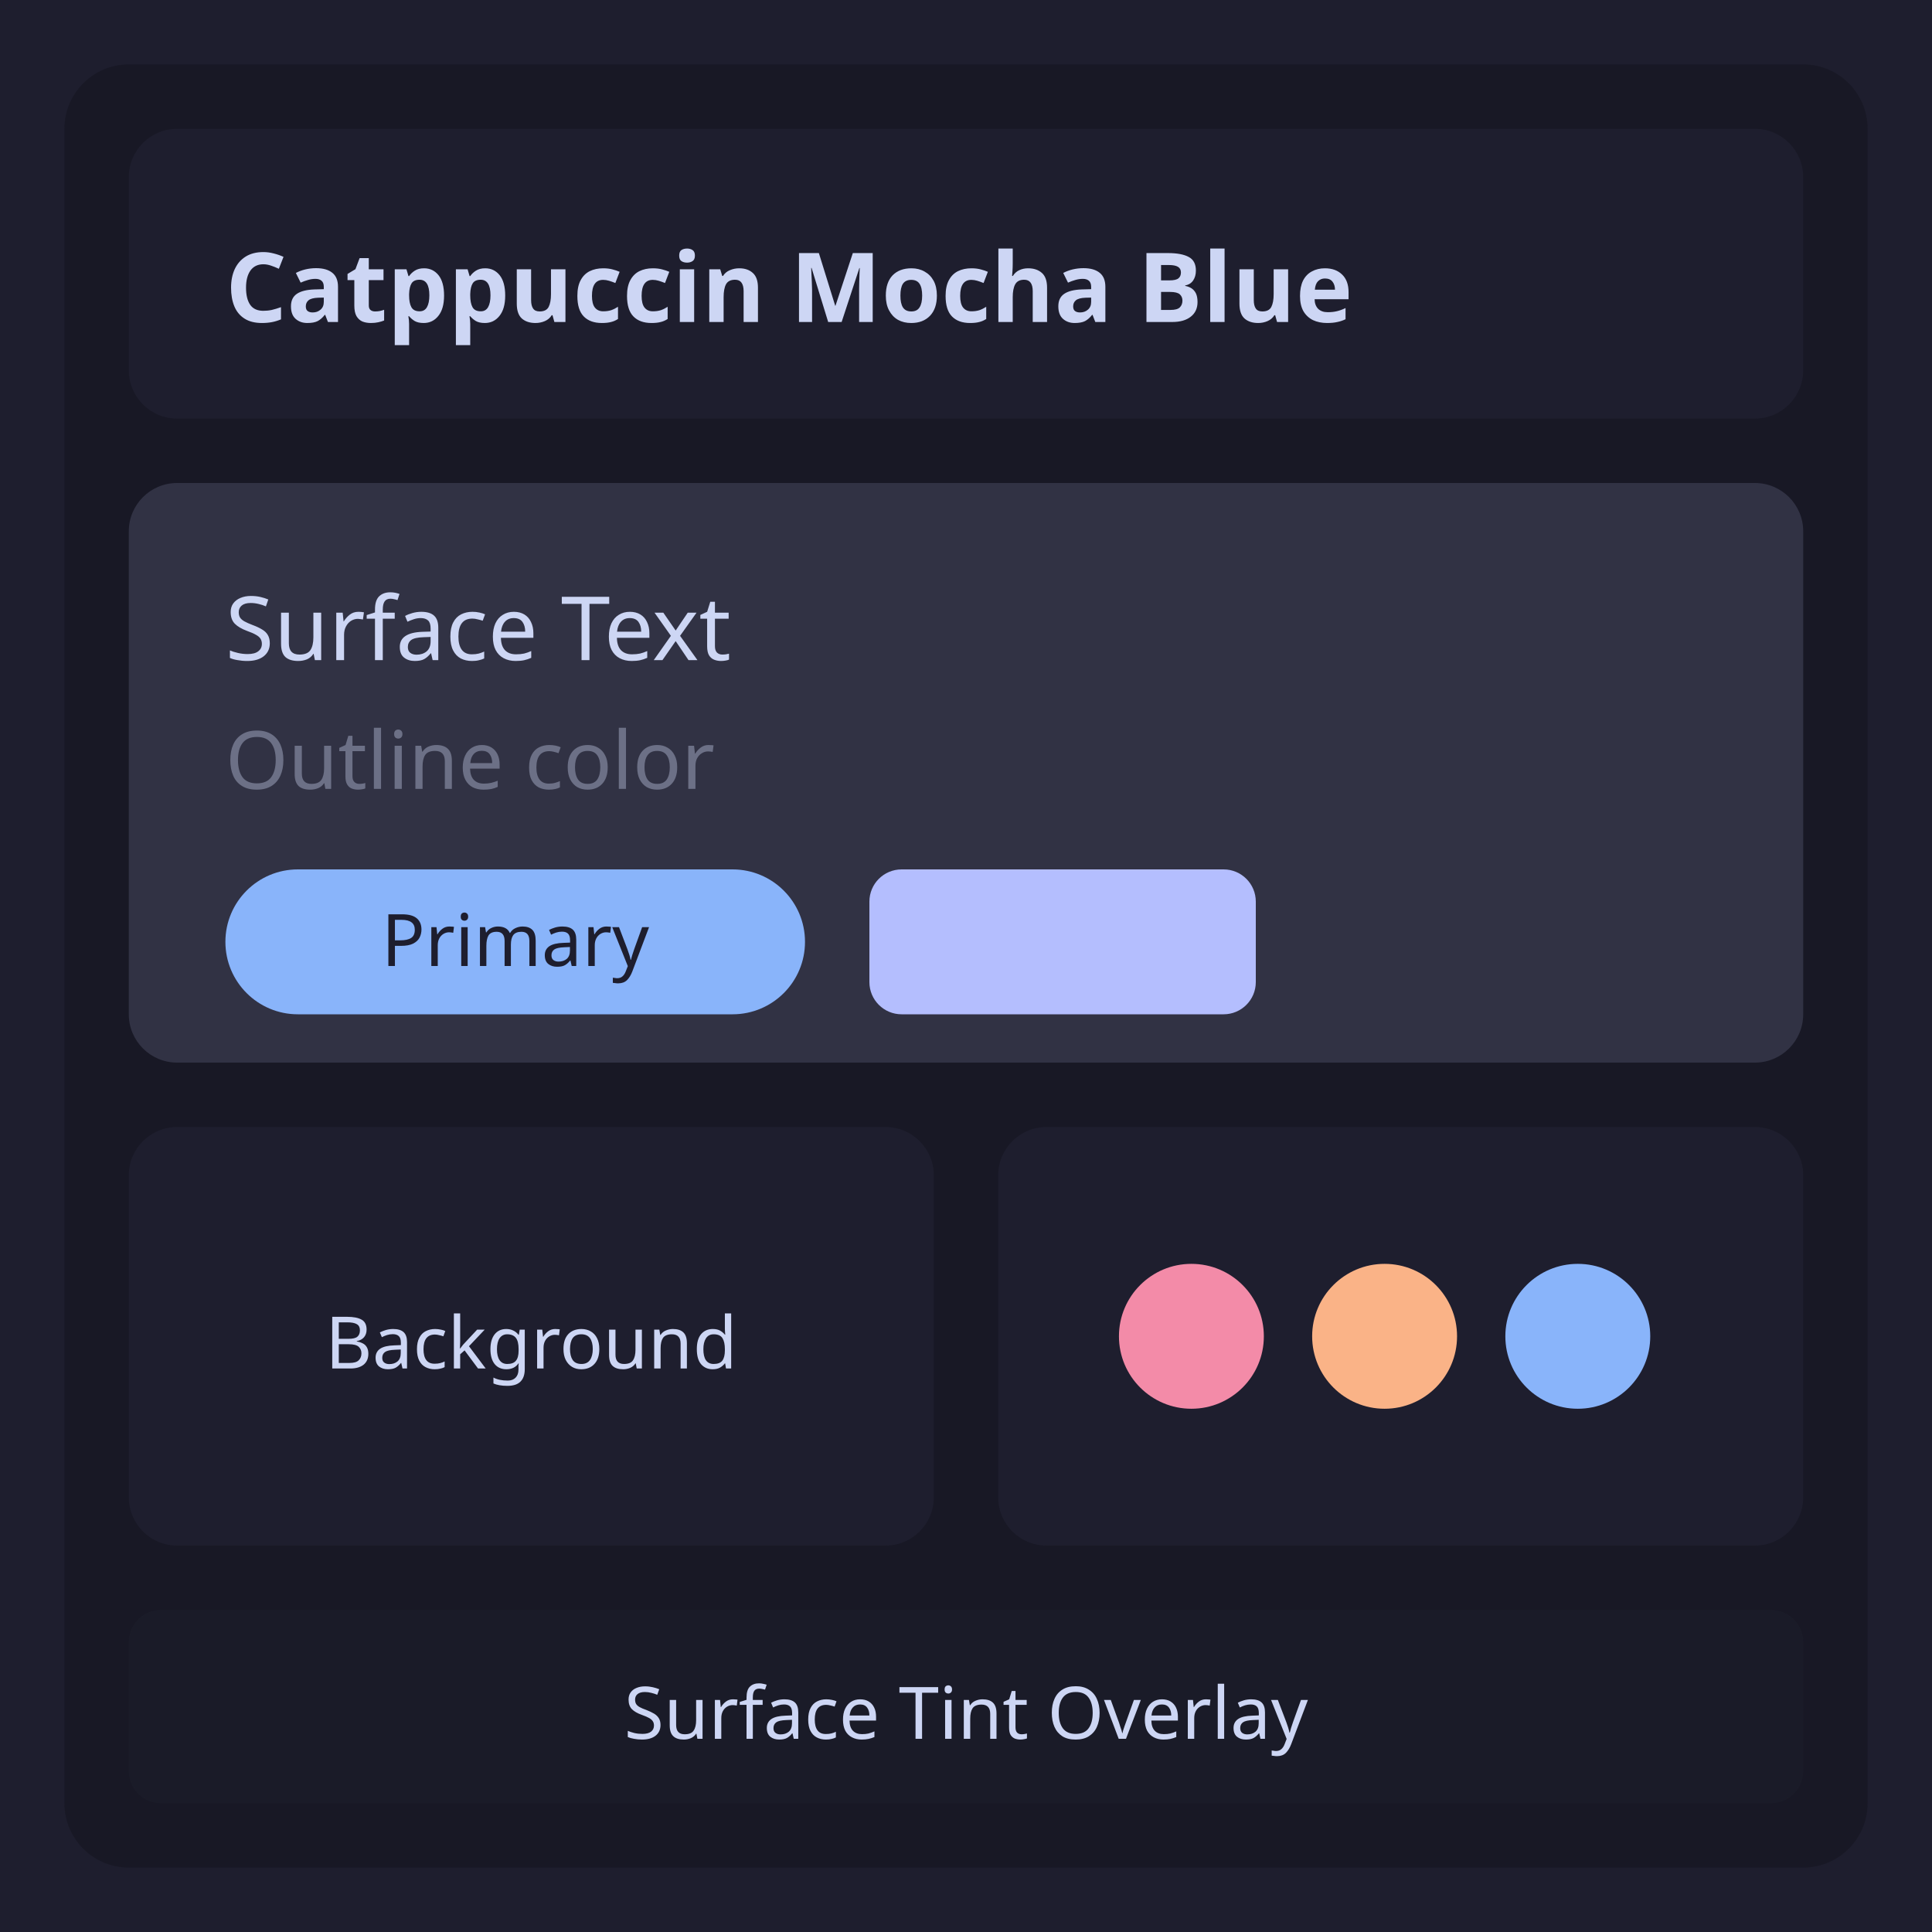
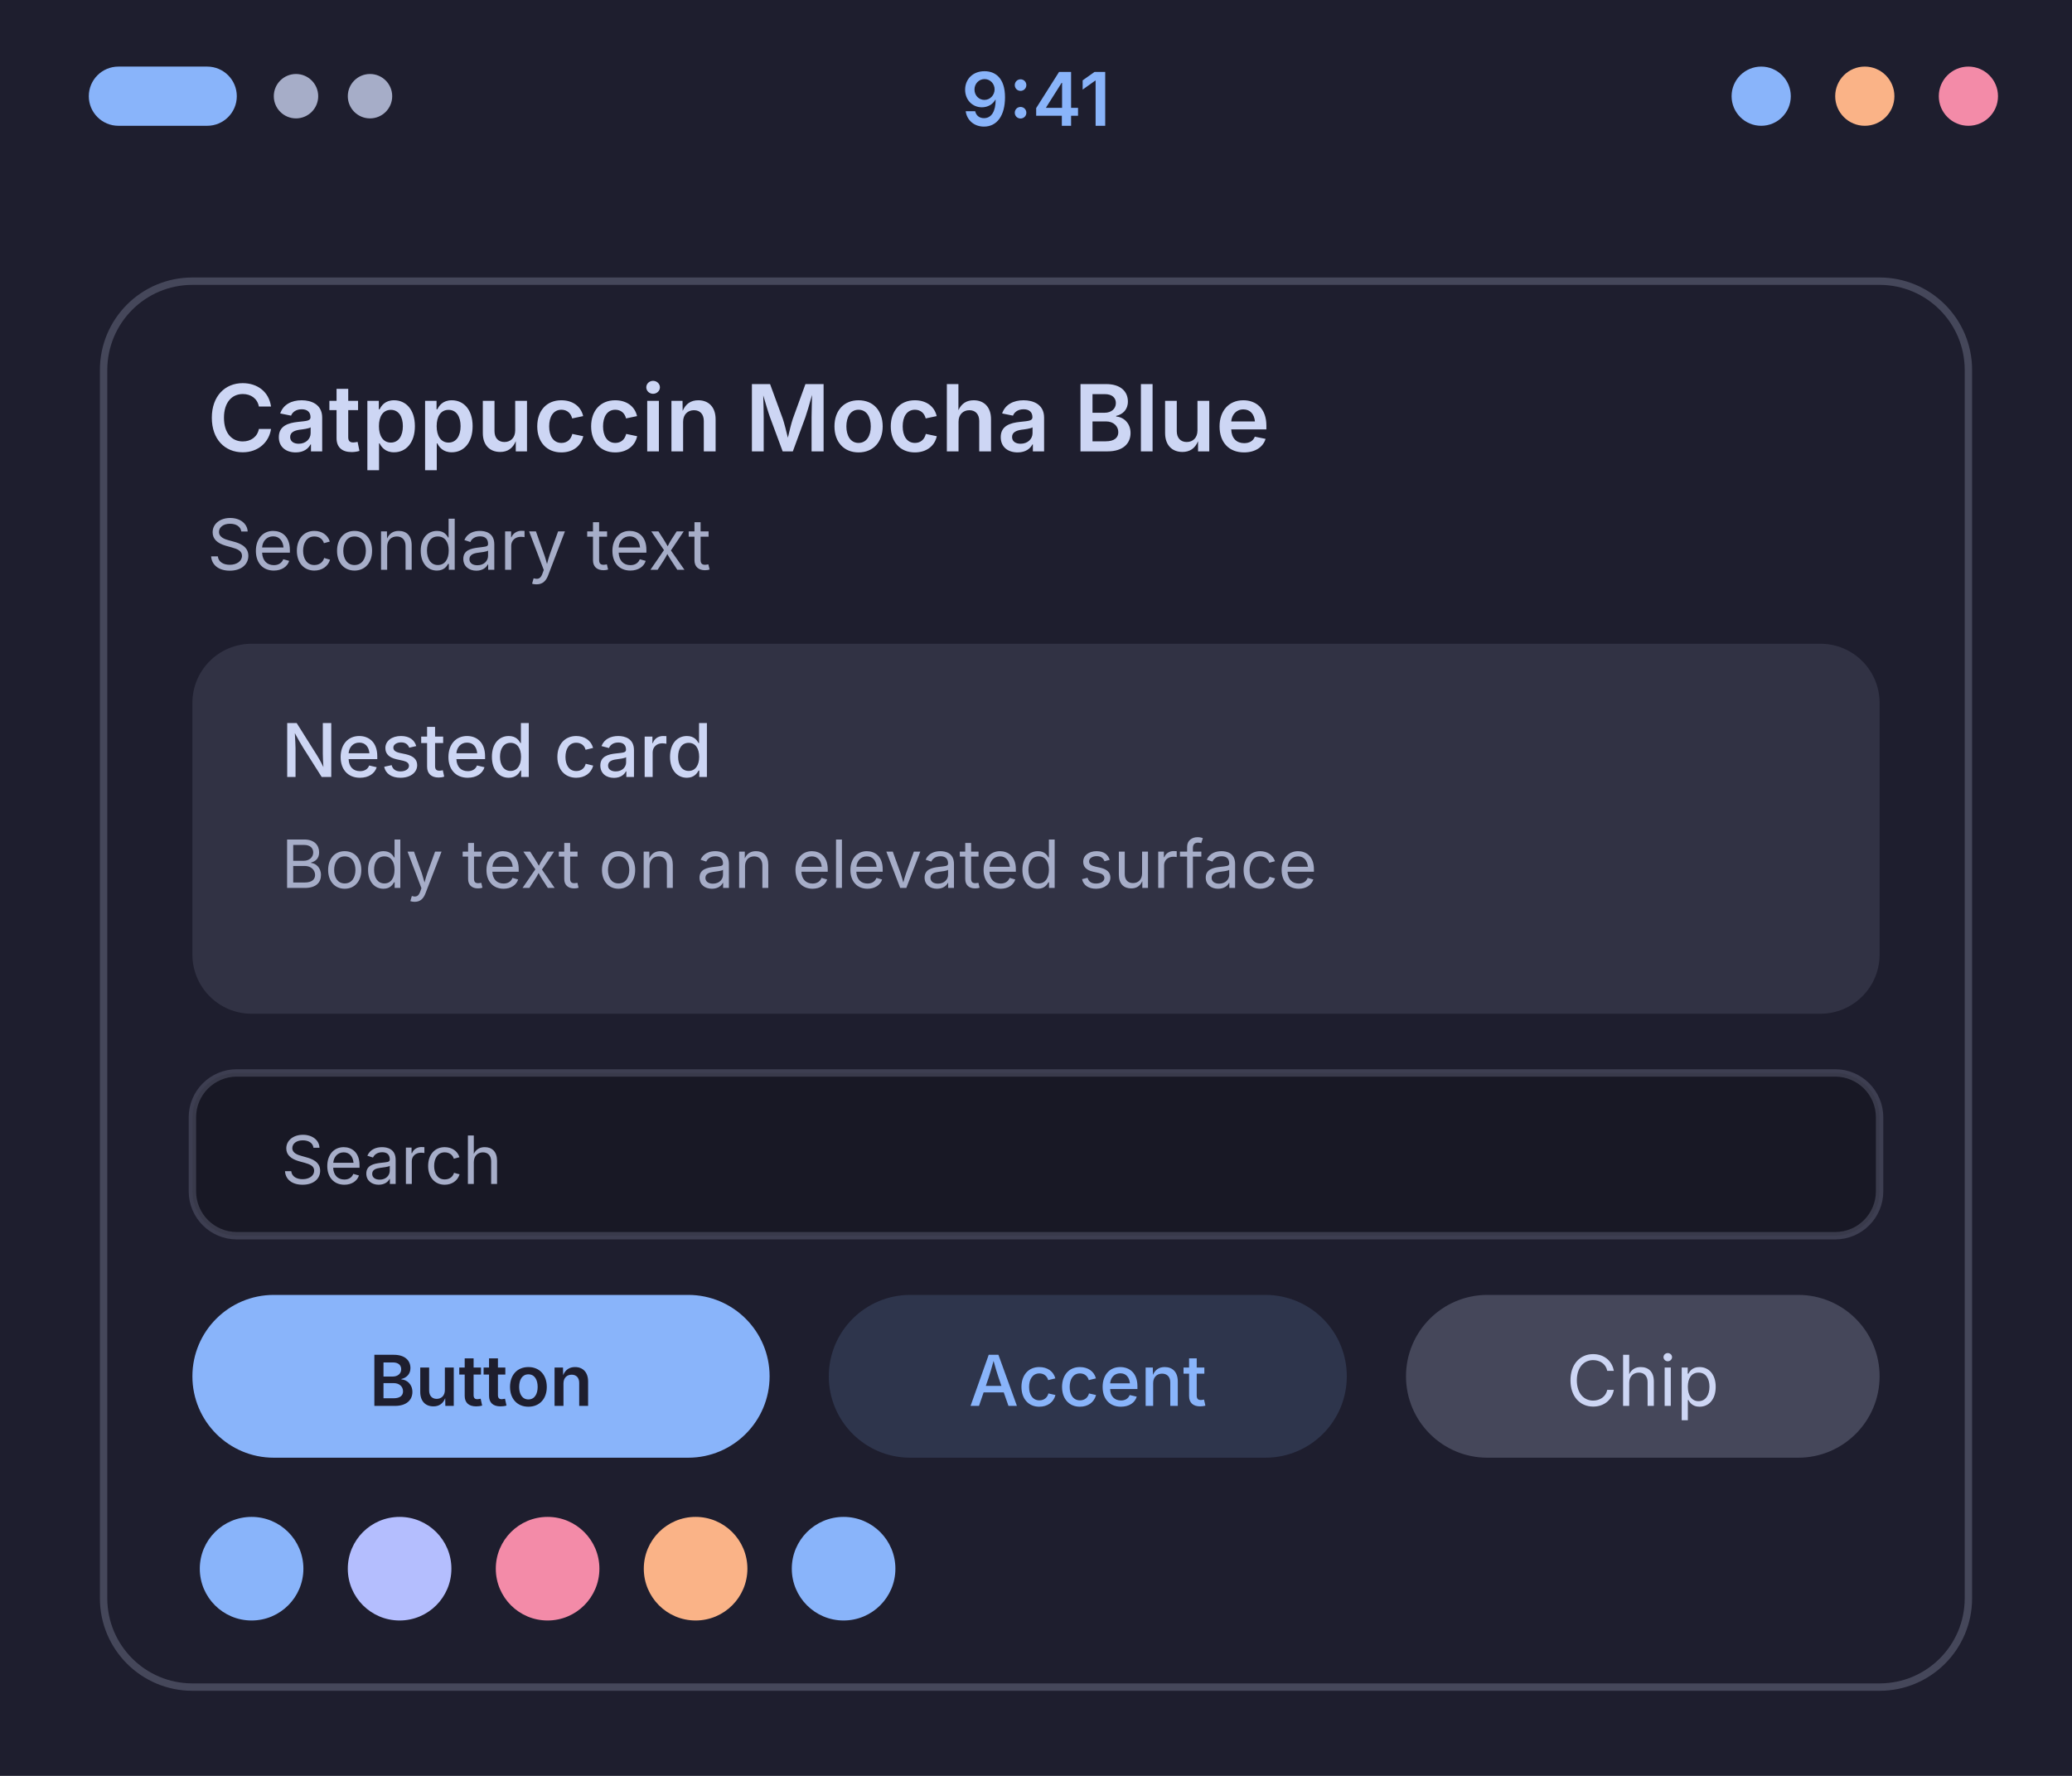
- <svg xmlns="http://www.w3.org/2000/svg" width="240" height="240" viewBox="0 0 240 240">
+ <svg xmlns="http://www.w3.org/2000/svg" width="280" height="240" viewBox="0 0 280 240">
  <g transform="translate(0, 0)">
-     <rect width="240" height="240" fill="#1e1e2e" />
-     <rect x="8" y="8" width="224" height="224" rx="8" fill="#181825" />
-     <rect x="16" y="16" width="208" height="36" rx="6" fill="#1e1e2e" />
-     <text x="28" y="40" font-family="system-ui, sans-serif" font-size="12" font-weight="600" fill="#cdd6f4">Catppuccin Mocha Blue</text>
-     <rect x="16" y="60" width="208" height="72" rx="6" fill="#313244" />
-     <text x="28" y="82" font-family="system-ui, sans-serif" font-size="11" fill="#cdd6f4">Surface Text</text>
-     <text x="28" y="98" font-family="system-ui, sans-serif" font-size="10" fill="#6c7086">Outline color</text>
-     <rect x="28" y="108" width="72" height="18" rx="9" fill="#89b4fa" />
-     <text x="64" y="120" font-family="system-ui, sans-serif" font-size="9" text-anchor="middle" fill="#1e1e2e">Primary</text>
-     <rect x="108" y="108" width="48" height="18" rx="4" fill="#b4befe" />
-     <rect x="16" y="140" width="100" height="52" rx="6" fill="#1e1e2e" />
-     <rect x="24" y="148" width="84" height="36" rx="4" fill="#1e1e2e" />
-     <text x="66" y="170" font-family="system-ui, sans-serif" font-size="9" text-anchor="middle" fill="#cdd6f4">Background</text>
-     <rect x="124" y="140" width="100" height="52" rx="6" fill="#1e1e2e" />
-     <circle cx="148" cy="166" r="9" fill="#f38ba8" />
-     <circle cx="172" cy="166" r="9" fill="#fab387" />
-     <circle cx="196" cy="166" r="9" fill="#89b4fa" />
-     <rect x="16" y="200" width="208" height="24" rx="4" fill="#29313d" opacity="0.15" />
-     <text x="120" y="216" font-family="system-ui, sans-serif" font-size="9" text-anchor="middle" fill="#cdd6f4">Surface Tint Overlay</text>
+     <rect width="280" height="240" fill="#1e1e2e" />
+     <rect width="280" height="26" fill="#1e1e2e" />
+     <rect x="12" y="9" width="20" height="8" rx="4" fill="#89b4fa" />
+     <circle cx="40" cy="13" r="3" fill="#a6adc8" />
+     <circle cx="50" cy="13" r="3" fill="#a6adc8" />
+     <text x="140" y="17" font-family="system-ui, -apple-system, Segoe UI, sans-serif" font-size="10" font-weight="600" text-anchor="middle" fill="#89b4fa">9:41</text>
+     <circle cx="238" cy="13" r="4" fill="#89b4fa" />
+     <circle cx="252" cy="13" r="4" fill="#fab387" />
+     <circle cx="266" cy="13" r="4" fill="#f38ba8" />
+     <rect x="14" y="38" width="252" height="190" rx="12" fill="#1e1e2e" stroke="#6c7086" stroke-opacity="0.5" />
+     <text x="28" y="61" font-family="system-ui, -apple-system, Segoe UI, sans-serif" font-size="12.5" font-weight="600" fill="#cdd6f4">Catppuccin Mocha Blue</text>
+     <text x="28" y="77" font-family="system-ui, -apple-system, Segoe UI, sans-serif" font-size="9.5" fill="#a6adc8">Secondary text</text>
+     <rect x="26" y="87" width="228" height="50" rx="8" fill="#313244" />
+     <text x="38" y="105" font-family="system-ui, -apple-system, Segoe UI, sans-serif" font-size="10" font-weight="500" fill="#cdd6f4">Nested card</text>
+     <text x="38" y="120" font-family="system-ui, -apple-system, Segoe UI, sans-serif" font-size="9" fill="#a6adc8">Body text on an elevated surface</text>
+     <rect x="26" y="145" width="228" height="22" rx="6" fill="#181825" stroke="#6c7086" stroke-opacity="0.4" />
+     <text x="38" y="160" font-family="system-ui, -apple-system, Segoe UI, sans-serif" font-size="9" fill="#a6adc8">Search</text>
+     <rect x="26" y="175" width="78" height="22" rx="11" fill="#89b4fa" />
+     <text x="65" y="190" font-family="system-ui, -apple-system, Segoe UI, sans-serif" font-size="9.5" font-weight="600" text-anchor="middle" fill="#1e1e2e">Button</text>
+     <rect x="112" y="175" width="70" height="22" rx="11" fill="#89b4fa" fill-opacity="0.15" />
+     <text x="147" y="190" font-family="system-ui, -apple-system, Segoe UI, sans-serif" font-size="9.5" font-weight="500" text-anchor="middle" fill="#89b4fa">Accent</text>
+     <rect x="190" y="175" width="64" height="22" rx="11" fill="#45475a" />
+     <text x="222" y="190" font-family="system-ui, -apple-system, Segoe UI, sans-serif" font-size="9.5" text-anchor="middle" fill="#cdd6f4">Chip</text>
+     <circle cx="34" cy="212" r="7" fill="#89b4fa" />
+     <circle cx="54" cy="212" r="7" fill="#b4befe" />
+     <circle cx="74" cy="212" r="7" fill="#f38ba8" />
+     <circle cx="94" cy="212" r="7" fill="#fab387" />
+     <circle cx="114" cy="212" r="7" fill="#89b4fa" />
  </g>
</svg>
